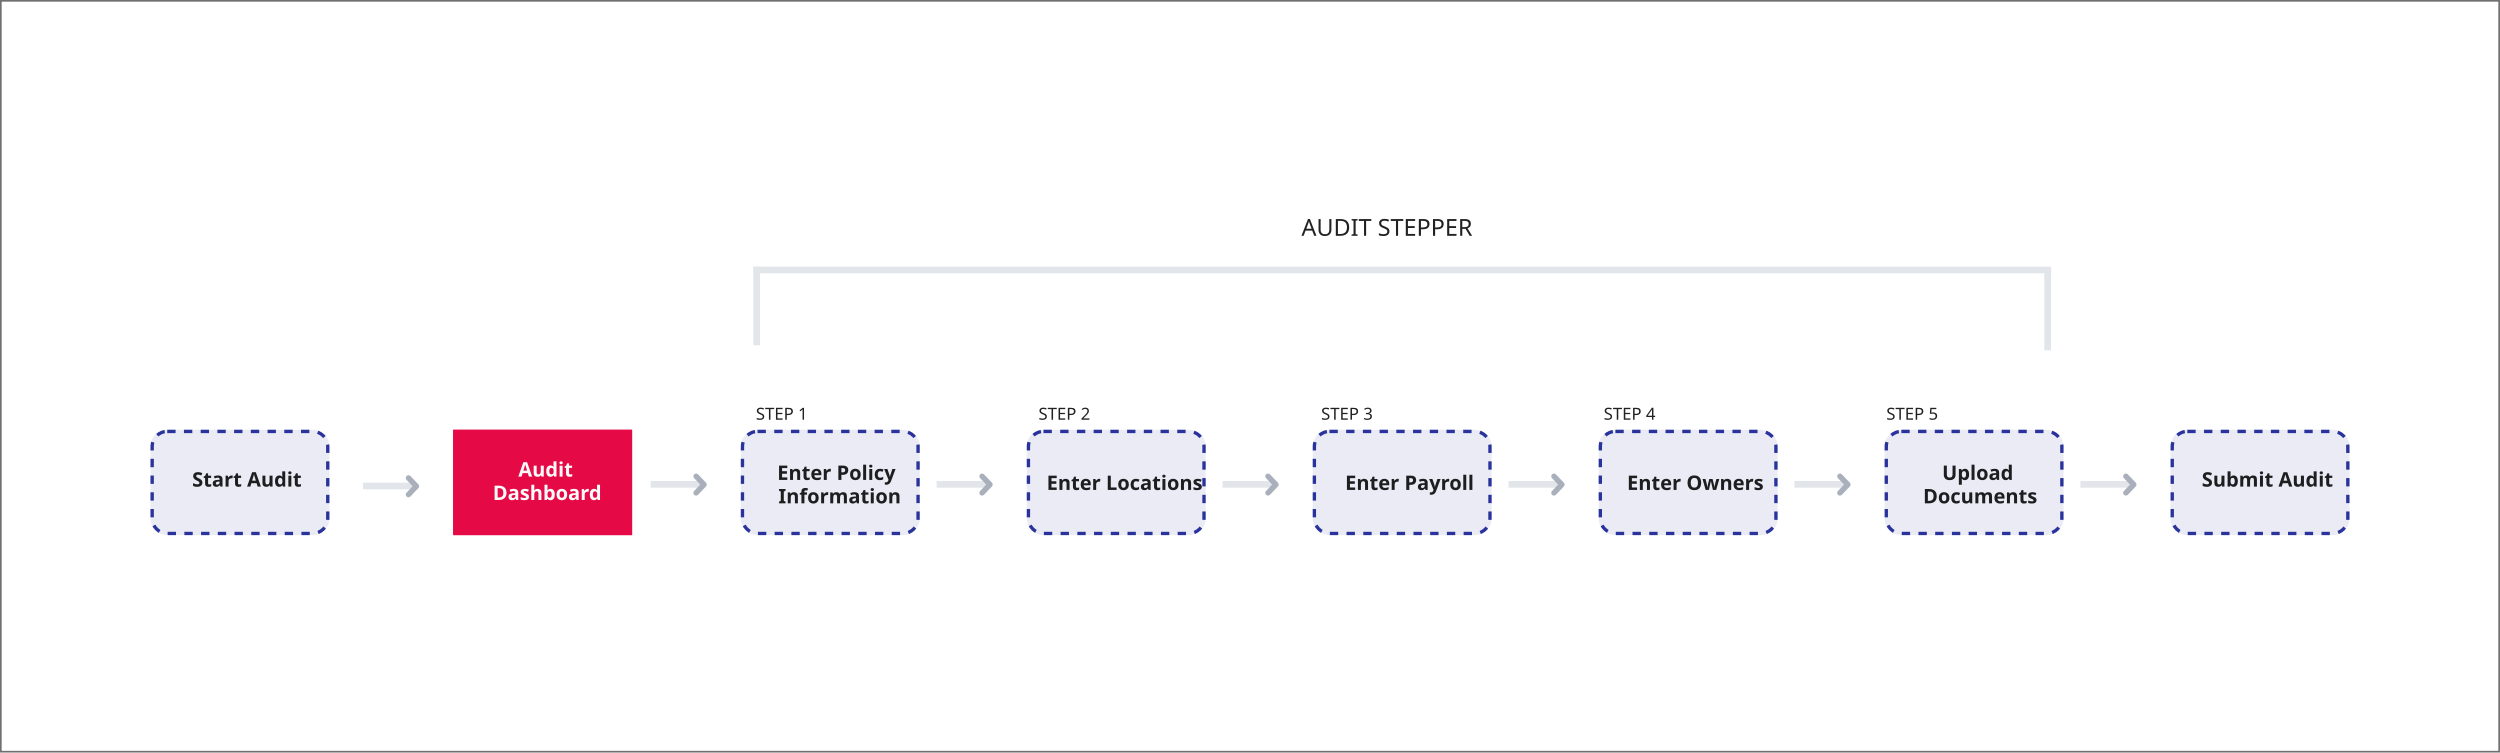
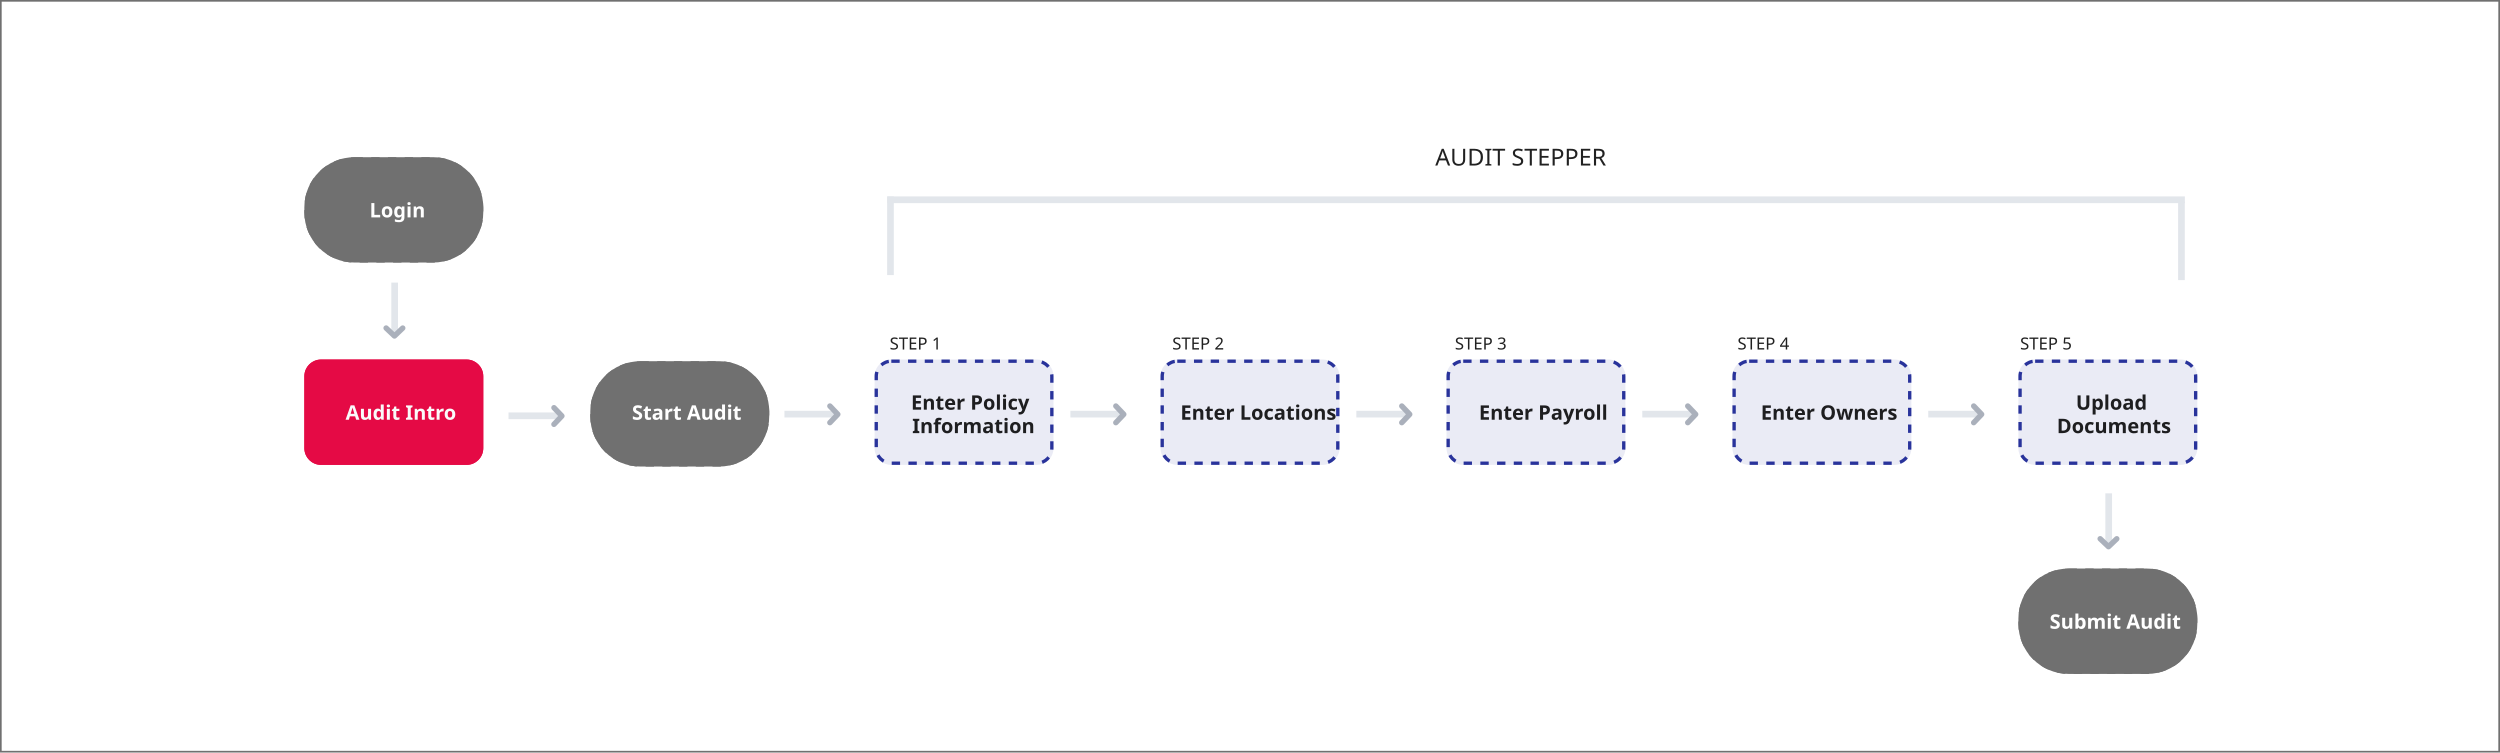
<svg xmlns="http://www.w3.org/2000/svg" width="1495" height="450" viewBox="0 0 1495 450">
-   <g id="Group_2013" data-name="Group 2013" transform="translate(2746 16375)">
-     <g id="Rectangle_1659" data-name="Rectangle 1659" transform="translate(-2746 -16375)" fill="#fff" stroke="#707070" stroke-width="1">
+   <g id="Group_2336" data-name="Group 2336" transform="translate(1112 17826)">
+     <g id="Rectangle_2391" data-name="Rectangle 2391" transform="translate(-1112 -17826)" fill="#fff" stroke="#707070" stroke-width="1">
      <rect width="1495" height="450" stroke="none" />
      <rect x="0.5" y="0.5" width="1494" height="449" fill="none" />
    </g>
-     <g id="Group_2012" data-name="Group 2012" transform="translate(-2841 -16509)">
-       <g id="Rectangle_1684" data-name="Rectangle 1684" transform="translate(366 391)" fill="#e50a45" stroke="#e50a45" stroke-width="1">
-         <rect width="107" height="63" stroke="none" />
-         <rect x="0.5" y="0.5" width="106" height="62" fill="none" />
+     <g id="Group_2335" data-name="Group 2335">
+       <g id="Group_2322" data-name="Group 2322" transform="translate(1532 -42)">
+         <g id="Rectangle_1684" data-name="Rectangle 1684" transform="translate(-2462 -17569)" fill="#e50a45" stroke="#e50a45" stroke-width="1">
+           <rect width="107" height="63" rx="10" stroke="none" />
+           <rect x="0.5" y="0.5" width="106" height="62" rx="9.5" fill="none" />
+         </g>
+         <text id="Audit_Intro" data-name="Audit Intro" transform="translate(-2442 -17542)" fill="#fafafa" font-size="12" font-family="ProximaNova-Bold, Proxima Nova" font-weight="700">
+           <tspan x="4.658" y="9">Audit Intro</tspan>
+         </text>
      </g>
-       <text id="Audit_Dashboard" data-name="Audit Dashboard" transform="translate(386 410)" fill="#fafafa" font-size="12" font-family="ProximaNova-Bold, Proxima Nova" font-weight="700">
-         <tspan x="18.944" y="9">Audit </tspan>
-         <tspan x="3.698" y="23">Dashboard</tspan>
-       </text>
-       <g id="Group_2004" data-name="Group 2004" transform="translate(346 -9)">
+       <g id="Group_2323" data-name="Group 2323" transform="translate(-781 -18011)">
        <line id="Line_26" data-name="Line 26" x2="30" transform="translate(138.092 432.646)" fill="none" stroke="#e2e6eb" stroke-width="4" />
        <path id="Path_35" data-name="Path 35" d="M10.689,13.191A1.635,1.635,0,0,1,9.5,10.43l3.657-3.846L9.508,2.764A1.635,1.635,0,0,1,11.871.5L16.6,5.45a1.636,1.636,0,0,1,0,2.256l-4.731,4.976A1.633,1.633,0,0,1,10.689,13.191Z" transform="translate(154.592 426.182)" fill="#aab0bb" />
      </g>
-       <g id="Group_2005" data-name="Group 2005" transform="translate(174 -8)">
+       <g id="Group_2324" data-name="Group 2324" transform="translate(-946 -18010)">
        <line id="Line_26-2" data-name="Line 26" x2="30" transform="translate(138.092 432.646)" fill="none" stroke="#e2e6eb" stroke-width="4" />
        <path id="Path_35-2" data-name="Path 35" d="M10.689,13.191A1.635,1.635,0,0,1,9.5,10.43l3.657-3.846L9.508,2.764A1.635,1.635,0,0,1,11.871.5L16.6,5.45a1.636,1.636,0,0,1,0,2.256l-4.731,4.976A1.633,1.633,0,0,1,10.689,13.191Z" transform="translate(154.592 426.182)" fill="#aab0bb" />
      </g>
-       <path id="Path_2933" data-name="Path 2933" d="M0,164.307V940.23" transform="translate(381.318 295.455) rotate(-90)" fill="none" stroke="#e2e6eb" stroke-width="4" />
-       <line id="Line_121" data-name="Line 121" y2="47" transform="translate(1319.5 296.5)" fill="none" stroke="#e2e6eb" stroke-width="4" />
-       <line id="Line_120" data-name="Line 120" y2="47" transform="translate(547.5 293.5)" fill="none" stroke="#e2e6eb" stroke-width="4" />
-       <g id="Rectangle_1685" data-name="Rectangle 1685" transform="translate(185 391)" fill="rgba(41,51,155,0.1)" stroke="#29339b" stroke-width="2" stroke-dasharray="5">
+       <g id="Group_2325" data-name="Group 2325" transform="translate(-443.354 -17795.092) rotate(90)">
+         <line id="Line_26-3" data-name="Line 26" x2="30" transform="translate(138.092 432.646)" fill="none" stroke="#e2e6eb" stroke-width="4" />
+         <path id="Path_35-3" data-name="Path 35" d="M10.689,13.191A1.635,1.635,0,0,1,9.5,10.43l3.657-3.846L9.508,2.764A1.635,1.635,0,0,1,11.871.5L16.6,5.45a1.636,1.636,0,0,1,0,2.256l-4.731,4.976A1.633,1.633,0,0,1,10.689,13.191Z" transform="translate(154.592 426.182)" fill="#aab0bb" />
+       </g>
+       <path id="Path_3406" data-name="Path 3406" d="M0,164.307V940.23" transform="translate(-745.682 -17706.545) rotate(-90)" fill="none" stroke="#e2e6eb" stroke-width="4" />
+       <line id="Line_977" data-name="Line 977" y2="47" transform="translate(192.5 -17705.5)" fill="none" stroke="#e2e6eb" stroke-width="4" />
+       <line id="Line_976" data-name="Line 976" y2="47" transform="translate(-579.5 -17708.5)" fill="none" stroke="#e2e6eb" stroke-width="4" />
+       <g id="Rectangle_2392" data-name="Rectangle 2392" transform="translate(-589 -17611)" fill="rgba(41,51,155,0.1)" stroke="#29339b" stroke-width="2" stroke-dasharray="5">
        <rect width="107" height="63" rx="10" stroke="none" />
        <rect x="1" y="1" width="105" height="61" rx="9" fill="none" />
      </g>
-       <g id="Rectangle_1695" data-name="Rectangle 1695" transform="translate(1393 391)" fill="rgba(41,51,155,0.1)" stroke="#29339b" stroke-width="2" stroke-dasharray="5">
+       <g id="Rectangle_2393" data-name="Rectangle 2393" transform="translate(-418 -17611)" fill="rgba(41,51,155,0.1)" stroke="#29339b" stroke-width="2" stroke-dasharray="5">
        <rect width="107" height="63" rx="10" stroke="none" />
        <rect x="1" y="1" width="105" height="61" rx="9" fill="none" />
      </g>
-       <g id="Rectangle_1686" data-name="Rectangle 1686" transform="translate(538 391)" fill="rgba(41,51,155,0.1)" stroke="#29339b" stroke-width="2" stroke-dasharray="5">
+       <g id="Rectangle_2395" data-name="Rectangle 2395" transform="translate(-247 -17611)" fill="rgba(41,51,155,0.1)" stroke="#29339b" stroke-width="2" stroke-dasharray="5">
        <rect width="107" height="63" rx="10" stroke="none" />
        <rect x="1" y="1" width="105" height="61" rx="9" fill="none" />
      </g>
-       <g id="Rectangle_1688" data-name="Rectangle 1688" transform="translate(709 391)" fill="rgba(41,51,155,0.1)" stroke="#29339b" stroke-width="2" stroke-dasharray="5">
+       <g id="Rectangle_2396" data-name="Rectangle 2396" transform="translate(-76 -17611)" fill="rgba(41,51,155,0.1)" stroke="#29339b" stroke-width="2" stroke-dasharray="5">
        <rect width="107" height="63" rx="10" stroke="none" />
        <rect x="1" y="1" width="105" height="61" rx="9" fill="none" />
      </g>
-       <g id="Rectangle_1689" data-name="Rectangle 1689" transform="translate(880 391)" fill="rgba(41,51,155,0.1)" stroke="#29339b" stroke-width="2" stroke-dasharray="5">
+       <g id="Rectangle_2397" data-name="Rectangle 2397" transform="translate(95 -17611)" fill="rgba(41,51,155,0.1)" stroke="#29339b" stroke-width="2" stroke-dasharray="5">
        <rect width="107" height="63" rx="10" stroke="none" />
        <rect x="1" y="1" width="105" height="61" rx="9" fill="none" />
      </g>
-       <g id="Rectangle_1690" data-name="Rectangle 1690" transform="translate(1051 391)" fill="rgba(41,51,155,0.1)" stroke="#29339b" stroke-width="2" stroke-dasharray="5">
-         <rect width="107" height="63" rx="10" stroke="none" />
-         <rect x="1" y="1" width="105" height="61" rx="9" fill="none" />
+       <g id="Group_2334" data-name="Group 2334" transform="translate(175 -165)">
+         <g id="Rectangle_2394" data-name="Rectangle 2394" transform="translate(-1105 -17567)" fill="#707070" stroke="#707070" stroke-width="2" stroke-dasharray="5">
+           <rect width="107" height="63" rx="30" stroke="none" />
+           <rect x="1" y="1" width="105" height="61" rx="29" fill="none" />
+         </g>
+         <text id="Login" transform="translate(-1094 -17540)" fill="#fff" font-size="12" font-family="ProximaNova-Bold, Proxima Nova" font-weight="700">
+           <tspan x="27.982" y="9">Login</tspan>
+         </text>
      </g>
-       <g id="Rectangle_1691" data-name="Rectangle 1691" transform="translate(1222 391)" fill="rgba(41,51,155,0.1)" stroke="#29339b" stroke-width="2" stroke-dasharray="5">
-         <rect width="107" height="63" rx="10" stroke="none" />
-         <rect x="1" y="1" width="105" height="61" rx="9" fill="none" />
+       <g id="Group_2332" data-name="Group 2332" transform="translate(1 -35)">
+         <g id="Rectangle_2399" data-name="Rectangle 2399" transform="translate(-760 -17575)" fill="#707070" stroke="#707070" stroke-width="2" stroke-dasharray="5">
+           <rect width="107" height="63" rx="30" stroke="none" />
+           <rect x="1" y="1" width="105" height="61" rx="29" fill="none" />
+         </g>
+         <text id="Start_Audit" data-name="Start Audit" transform="translate(-749 -17549)" fill="#fff" font-size="12" font-family="ProximaNova-Bold, Proxima Nova" font-weight="700">
+           <tspan x="13.9" y="9">Start Audit</tspan>
+         </text>
      </g>
-       <text id="Start_Audit" data-name="Start Audit" transform="translate(196 416)" fill="rgba(0,0,0,0.87)" font-size="12" font-family="ProximaNova-Bold, Proxima Nova" font-weight="700">
-         <tspan x="13.9" y="9">Start Audit</tspan>
-       </text>
-       <text id="Submit_Audit" data-name="Submit Audit" transform="translate(1404 416)" fill="rgba(0,0,0,0.87)" font-size="12" font-family="ProximaNova-Bold, Proxima Nova" font-weight="700">
-         <tspan x="7.66" y="9">Submit Audit</tspan>
-       </text>
-       <text id="Enter_Policy_Information" data-name="Enter Policy Information" transform="translate(549 412)" fill="rgba(0,0,0,0.87)" font-size="12" font-family="ProximaNova-Bold, Proxima Nova" font-weight="700">
+       <g id="Group_2333" data-name="Group 2333" transform="translate(-149 83)">
+         <g id="Rectangle_2400" data-name="Rectangle 2400" transform="translate(244 -17569)" fill="#707070" stroke="#707070" stroke-width="2" stroke-dasharray="5">
+           <rect width="107" height="63" rx="30" stroke="none" />
+           <rect x="1" y="1" width="105" height="61" rx="29" fill="none" />
+         </g>
+         <text id="Submit_Audit" data-name="Submit Audit" transform="translate(255 -17542)" fill="#fff" font-size="12" font-family="ProximaNova-Bold, Proxima Nova" font-weight="700">
+           <tspan x="7.66" y="9">Submit Audit</tspan>
+         </text>
+       </g>
+       <text id="Enter_Policy_Information" data-name="Enter Policy Information" transform="translate(-578 -17590)" fill="rgba(0,0,0,0.87)" font-size="12" font-family="ProximaNova-Bold, Proxima Nova" font-weight="700">
        <tspan x="10.792" y="9">Enter Policy </tspan>
        <tspan x="11.482" y="23">Information</tspan>
      </text>
-       <text id="STEP_1" data-name="STEP 1" transform="translate(547 377)" fill="rgba(0,0,0,0.87)" font-size="10" font-family="ProximaNova-Medium, Proxima Nova" font-weight="500">
+       <text id="STEP_1" data-name="STEP 1" transform="translate(-580 -17625)" fill="rgba(0,0,0,0.87)" font-size="10" font-family="ProximaNova-Medium, Proxima Nova" font-weight="500">
        <tspan x="0" y="8">STEP 1</tspan>
      </text>
-       <text id="AUDIT_STEPPER" data-name="AUDIT STEPPER" transform="translate(871 264)" fill="rgba(0,0,0,0.87)" font-size="14" font-family="ProximaNova-Medium, Proxima Nova" font-weight="500">
+       <text id="AUDIT_STEPPER" data-name="AUDIT STEPPER" transform="translate(-256 -17738)" fill="rgba(0,0,0,0.87)" font-size="14" font-family="ProximaNova-Medium, Proxima Nova" font-weight="500">
        <tspan x="2.278" y="11">AUDIT STEPPER</tspan>
      </text>
-       <text id="STEP_2" data-name="STEP 2" transform="translate(716 377)" fill="rgba(0,0,0,0.87)" font-size="10" font-family="ProximaNova-Medium, Proxima Nova" font-weight="500">
+       <text id="STEP_2" data-name="STEP 2" transform="translate(-411 -17625)" fill="rgba(0,0,0,0.87)" font-size="10" font-family="ProximaNova-Medium, Proxima Nova" font-weight="500">
        <tspan x="0" y="8">STEP 2</tspan>
      </text>
-       <text id="STEP_3" data-name="STEP 3" transform="translate(885 377)" fill="rgba(0,0,0,0.87)" font-size="10" font-family="ProximaNova-Medium, Proxima Nova" font-weight="500">
+       <text id="STEP_3" data-name="STEP 3" transform="translate(-242 -17625)" fill="rgba(0,0,0,0.87)" font-size="10" font-family="ProximaNova-Medium, Proxima Nova" font-weight="500">
        <tspan x="0" y="8">STEP 3</tspan>
      </text>
-       <text id="STEP_4" data-name="STEP 4" transform="translate(1054 377)" fill="rgba(0,0,0,0.87)" font-size="10" font-family="ProximaNova-Medium, Proxima Nova" font-weight="500">
+       <text id="STEP_4" data-name="STEP 4" transform="translate(-73 -17625)" fill="rgba(0,0,0,0.87)" font-size="10" font-family="ProximaNova-Medium, Proxima Nova" font-weight="500">
        <tspan x="0" y="8">STEP 4</tspan>
      </text>
-       <text id="STEP_5" data-name="STEP 5" transform="translate(1223 377)" fill="rgba(0,0,0,0.87)" font-size="10" font-family="ProximaNova-Medium, Proxima Nova" font-weight="500">
+       <text id="STEP_5" data-name="STEP 5" transform="translate(96 -17625)" fill="rgba(0,0,0,0.87)" font-size="10" font-family="ProximaNova-Medium, Proxima Nova" font-weight="500">
        <tspan x="0" y="8">STEP 5</tspan>
      </text>
-       <text id="Enter_Locations" data-name="Enter Locations" transform="translate(720 418)" fill="rgba(0,0,0,0.87)" font-size="12" font-family="ProximaNova-Bold, Proxima Nova" font-weight="700">
+       <text id="Enter_Locations" data-name="Enter Locations" transform="translate(-407 -17584)" fill="rgba(0,0,0,0.87)" font-size="12" font-family="ProximaNova-Bold, Proxima Nova" font-weight="700">
        <tspan x="0.892" y="9">Enter Locations</tspan>
      </text>
-       <text id="Enter_Payroll" data-name="Enter Payroll" transform="translate(891 418)" fill="rgba(0,0,0,0.87)" font-size="12" font-family="ProximaNova-Bold, Proxima Nova" font-weight="700">
+       <text id="Enter_Payroll" data-name="Enter Payroll" transform="translate(-236 -17584)" fill="rgba(0,0,0,0.87)" font-size="12" font-family="ProximaNova-Bold, Proxima Nova" font-weight="700">
        <tspan x="8.386" y="9">Enter Payroll</tspan>
      </text>
-       <text id="Enter_Owners" data-name="Enter Owners" transform="translate(1062 418)" fill="rgba(0,0,0,0.87)" font-size="12" font-family="ProximaNova-Bold, Proxima Nova" font-weight="700">
+       <text id="Enter_Owners" data-name="Enter Owners" transform="translate(-65 -17584)" fill="rgba(0,0,0,0.87)" font-size="12" font-family="ProximaNova-Bold, Proxima Nova" font-weight="700">
        <tspan x="5.968" y="9">Enter Owners</tspan>
      </text>
-       <text id="Upload_Documents" data-name="Upload Documents" transform="translate(1233 412)" fill="rgba(0,0,0,0.87)" font-size="12" font-family="ProximaNova-Bold, Proxima Nova" font-weight="700">
+       <text id="Upload_Documents" data-name="Upload Documents" transform="translate(106 -17590)" fill="rgba(0,0,0,0.87)" font-size="12" font-family="ProximaNova-Bold, Proxima Nova" font-weight="700">
        <tspan x="23.386" y="9">Upload </tspan>
        <tspan x="11.986" y="23">Documents</tspan>
      </text>
-       <g id="Group_2006" data-name="Group 2006" transform="translate(517 -9)">
-         <line id="Line_26-3" data-name="Line 26" x2="30" transform="translate(138.092 432.646)" fill="none" stroke="#e2e6eb" stroke-width="4" />
-         <path id="Path_35-3" data-name="Path 35" d="M10.689,13.191A1.635,1.635,0,0,1,9.5,10.43l3.657-3.846L9.508,2.764A1.635,1.635,0,0,1,11.871.5L16.6,5.45a1.636,1.636,0,0,1,0,2.256l-4.731,4.976A1.633,1.633,0,0,1,10.689,13.191Z" transform="translate(154.592 426.182)" fill="#aab0bb" />
-       </g>
-       <g id="Group_2007" data-name="Group 2007" transform="translate(688 -9)">
+       <g id="Group_2327" data-name="Group 2327" transform="translate(-610 -18011)">
        <line id="Line_26-4" data-name="Line 26" x2="30" transform="translate(138.092 432.646)" fill="none" stroke="#e2e6eb" stroke-width="4" />
        <path id="Path_35-4" data-name="Path 35" d="M10.689,13.191A1.635,1.635,0,0,1,9.5,10.43l3.657-3.846L9.508,2.764A1.635,1.635,0,0,1,11.871.5L16.6,5.45a1.636,1.636,0,0,1,0,2.256l-4.731,4.976A1.633,1.633,0,0,1,10.689,13.191Z" transform="translate(154.592 426.182)" fill="#aab0bb" />
      </g>
-       <g id="Group_2008" data-name="Group 2008" transform="translate(859 -9)">
+       <g id="Group_2328" data-name="Group 2328" transform="translate(-439 -18011)">
        <line id="Line_26-5" data-name="Line 26" x2="30" transform="translate(138.092 432.646)" fill="none" stroke="#e2e6eb" stroke-width="4" />
        <path id="Path_35-5" data-name="Path 35" d="M10.689,13.191A1.635,1.635,0,0,1,9.5,10.43l3.657-3.846L9.508,2.764A1.635,1.635,0,0,1,11.871.5L16.6,5.45a1.636,1.636,0,0,1,0,2.256l-4.731,4.976A1.633,1.633,0,0,1,10.689,13.191Z" transform="translate(154.592 426.182)" fill="#aab0bb" />
      </g>
-       <g id="Group_2009" data-name="Group 2009" transform="translate(1030 -9)">
+       <g id="Group_2329" data-name="Group 2329" transform="translate(-268 -18011)">
        <line id="Line_26-6" data-name="Line 26" x2="30" transform="translate(138.092 432.646)" fill="none" stroke="#e2e6eb" stroke-width="4" />
        <path id="Path_35-6" data-name="Path 35" d="M10.689,13.191A1.635,1.635,0,0,1,9.5,10.43l3.657-3.846L9.508,2.764A1.635,1.635,0,0,1,11.871.5L16.6,5.45a1.636,1.636,0,0,1,0,2.256l-4.731,4.976A1.633,1.633,0,0,1,10.689,13.191Z" transform="translate(154.592 426.182)" fill="#aab0bb" />
      </g>
-       <g id="Group_2010" data-name="Group 2010" transform="translate(1201 -9)">
+       <g id="Group_2330" data-name="Group 2330" transform="translate(-97 -18011)">
        <line id="Line_26-7" data-name="Line 26" x2="30" transform="translate(138.092 432.646)" fill="none" stroke="#e2e6eb" stroke-width="4" />
        <path id="Path_35-7" data-name="Path 35" d="M10.689,13.191A1.635,1.635,0,0,1,9.5,10.43l3.657-3.846L9.508,2.764A1.635,1.635,0,0,1,11.871.5L16.6,5.45a1.636,1.636,0,0,1,0,2.256l-4.731,4.976A1.633,1.633,0,0,1,10.689,13.191Z" transform="translate(154.592 426.182)" fill="#aab0bb" />
+       </g>
+       <g id="Group_2331" data-name="Group 2331" transform="translate(581.646 -17669.092) rotate(90)">
+         <line id="Line_26-8" data-name="Line 26" x2="30" transform="translate(138.092 432.646)" fill="none" stroke="#e2e6eb" stroke-width="4" />
+         <path id="Path_35-8" data-name="Path 35" d="M10.689,13.191A1.635,1.635,0,0,1,9.5,10.43l3.657-3.846L9.508,2.764A1.635,1.635,0,0,1,11.871.5L16.6,5.45a1.636,1.636,0,0,1,0,2.256l-4.731,4.976A1.633,1.633,0,0,1,10.689,13.191Z" transform="translate(154.592 426.182)" fill="#aab0bb" />
      </g>
    </g>
  </g>
</svg>
